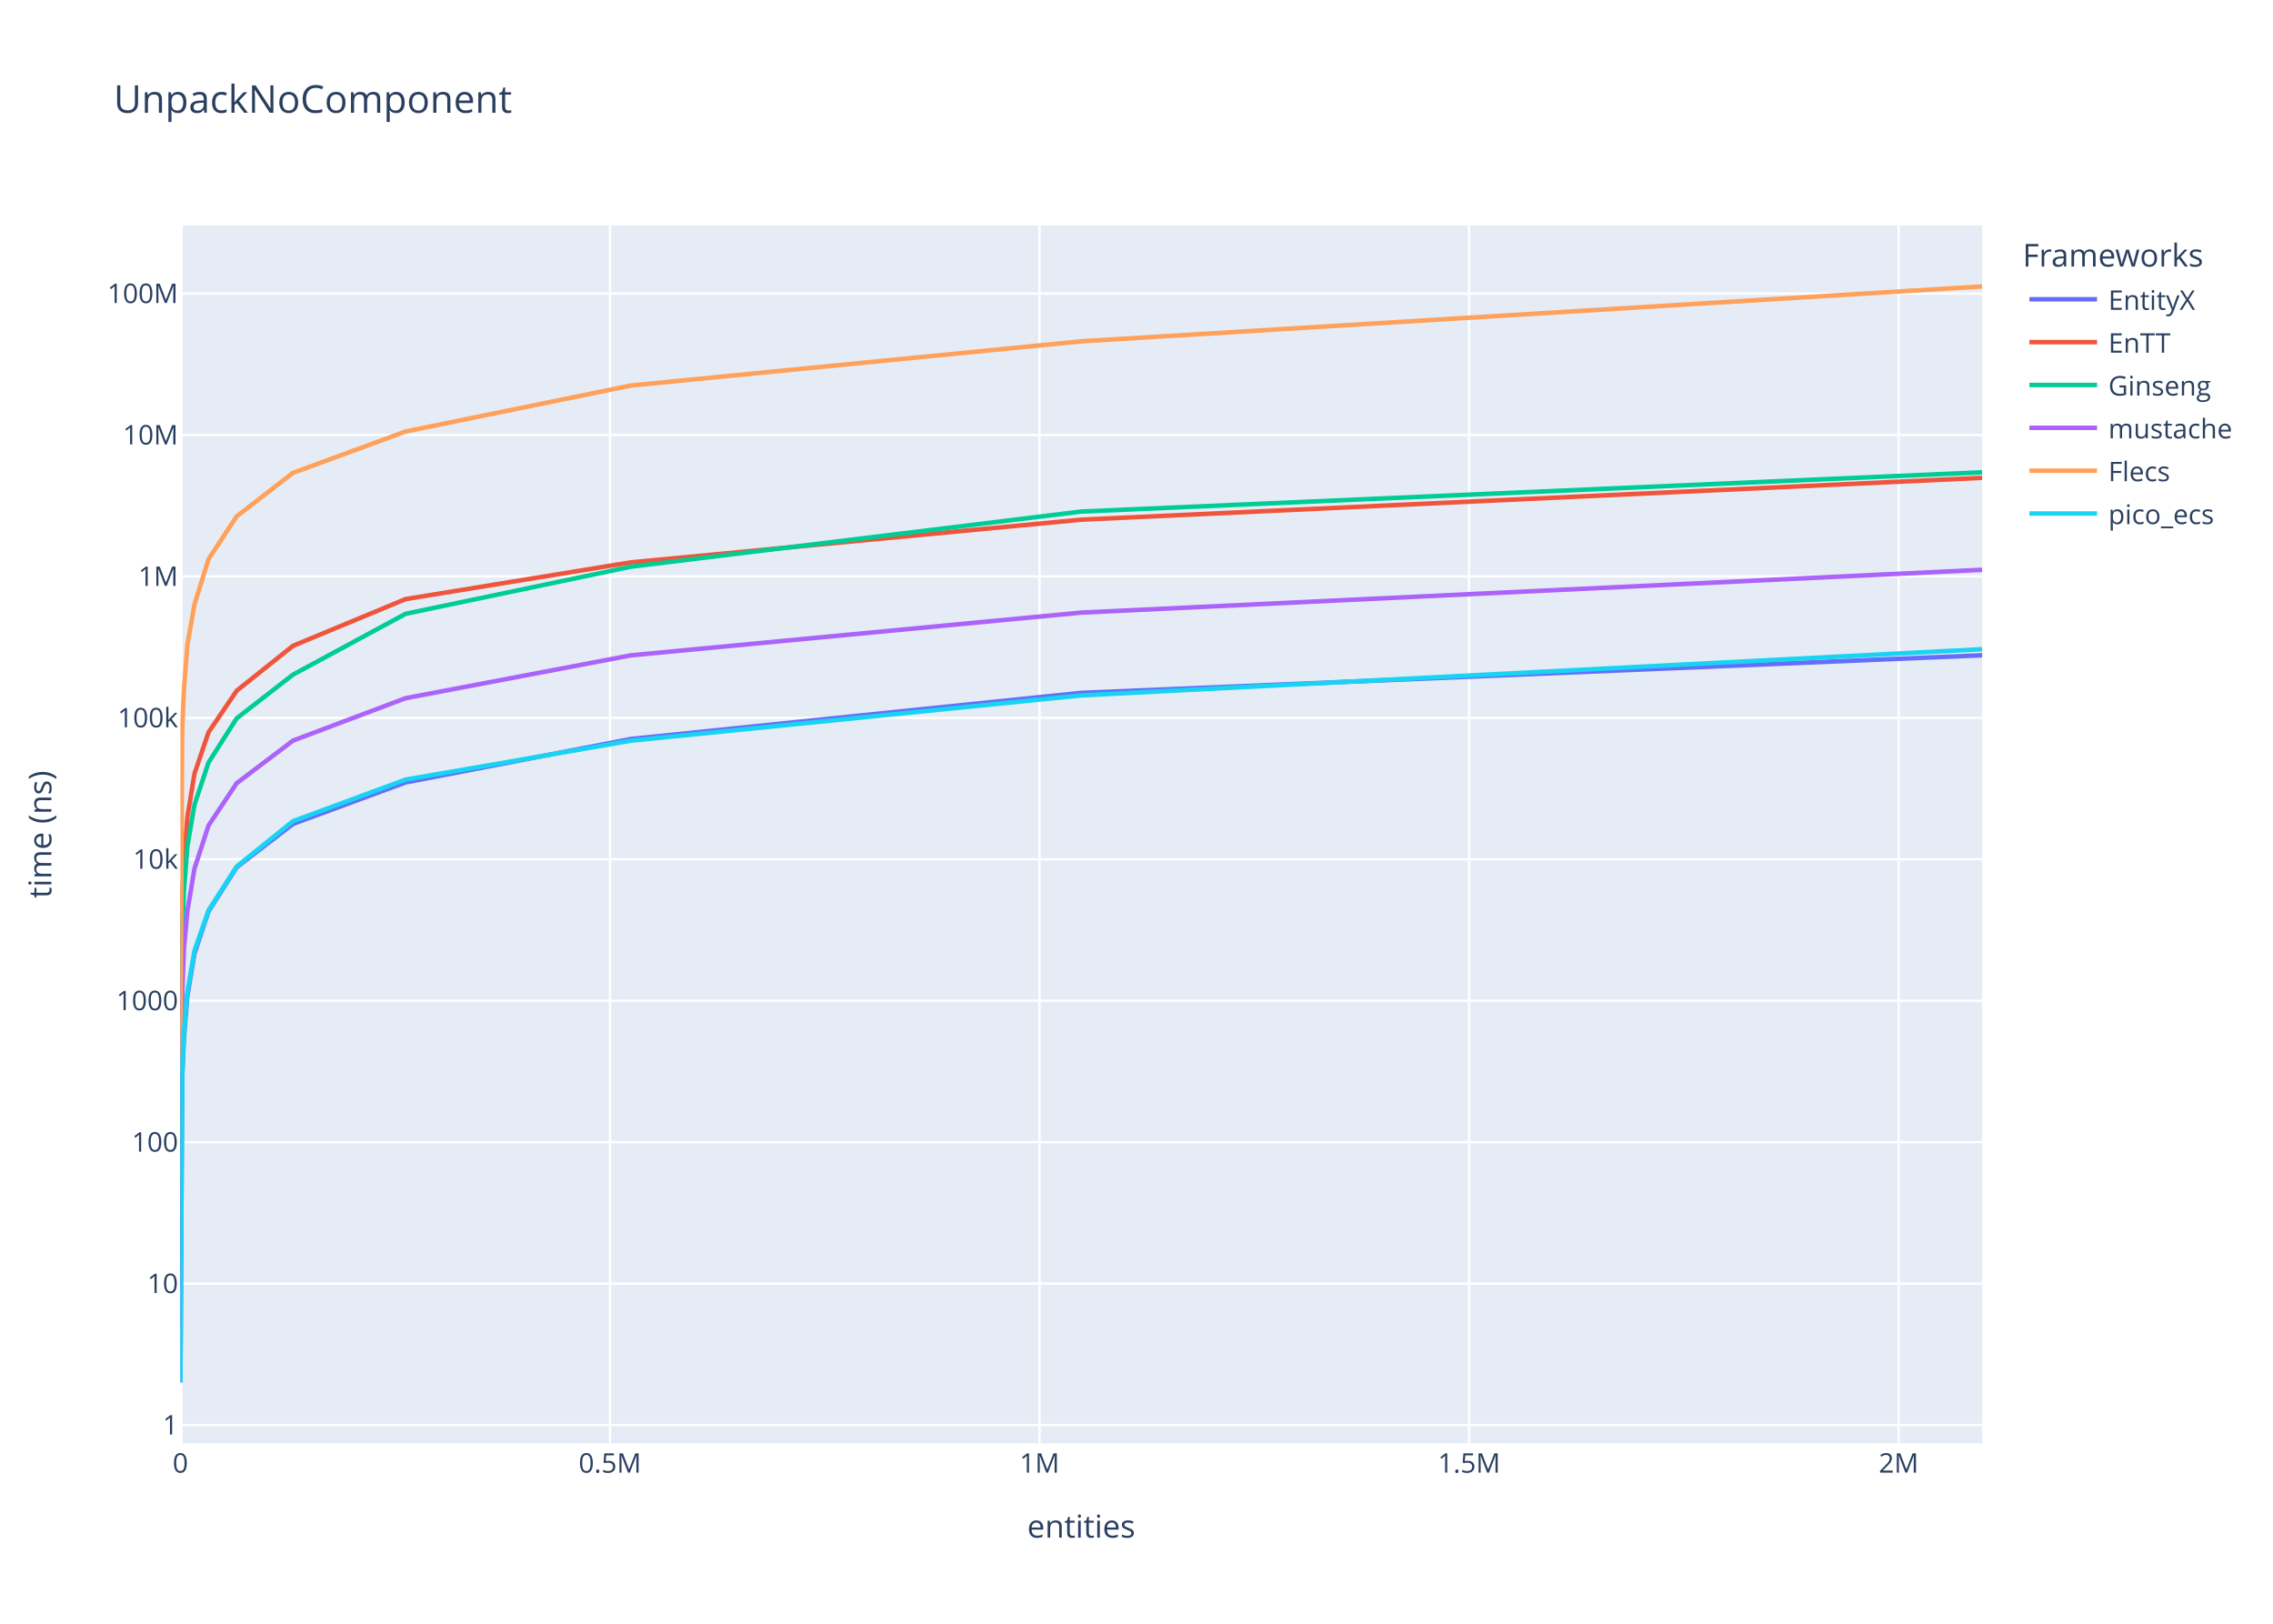
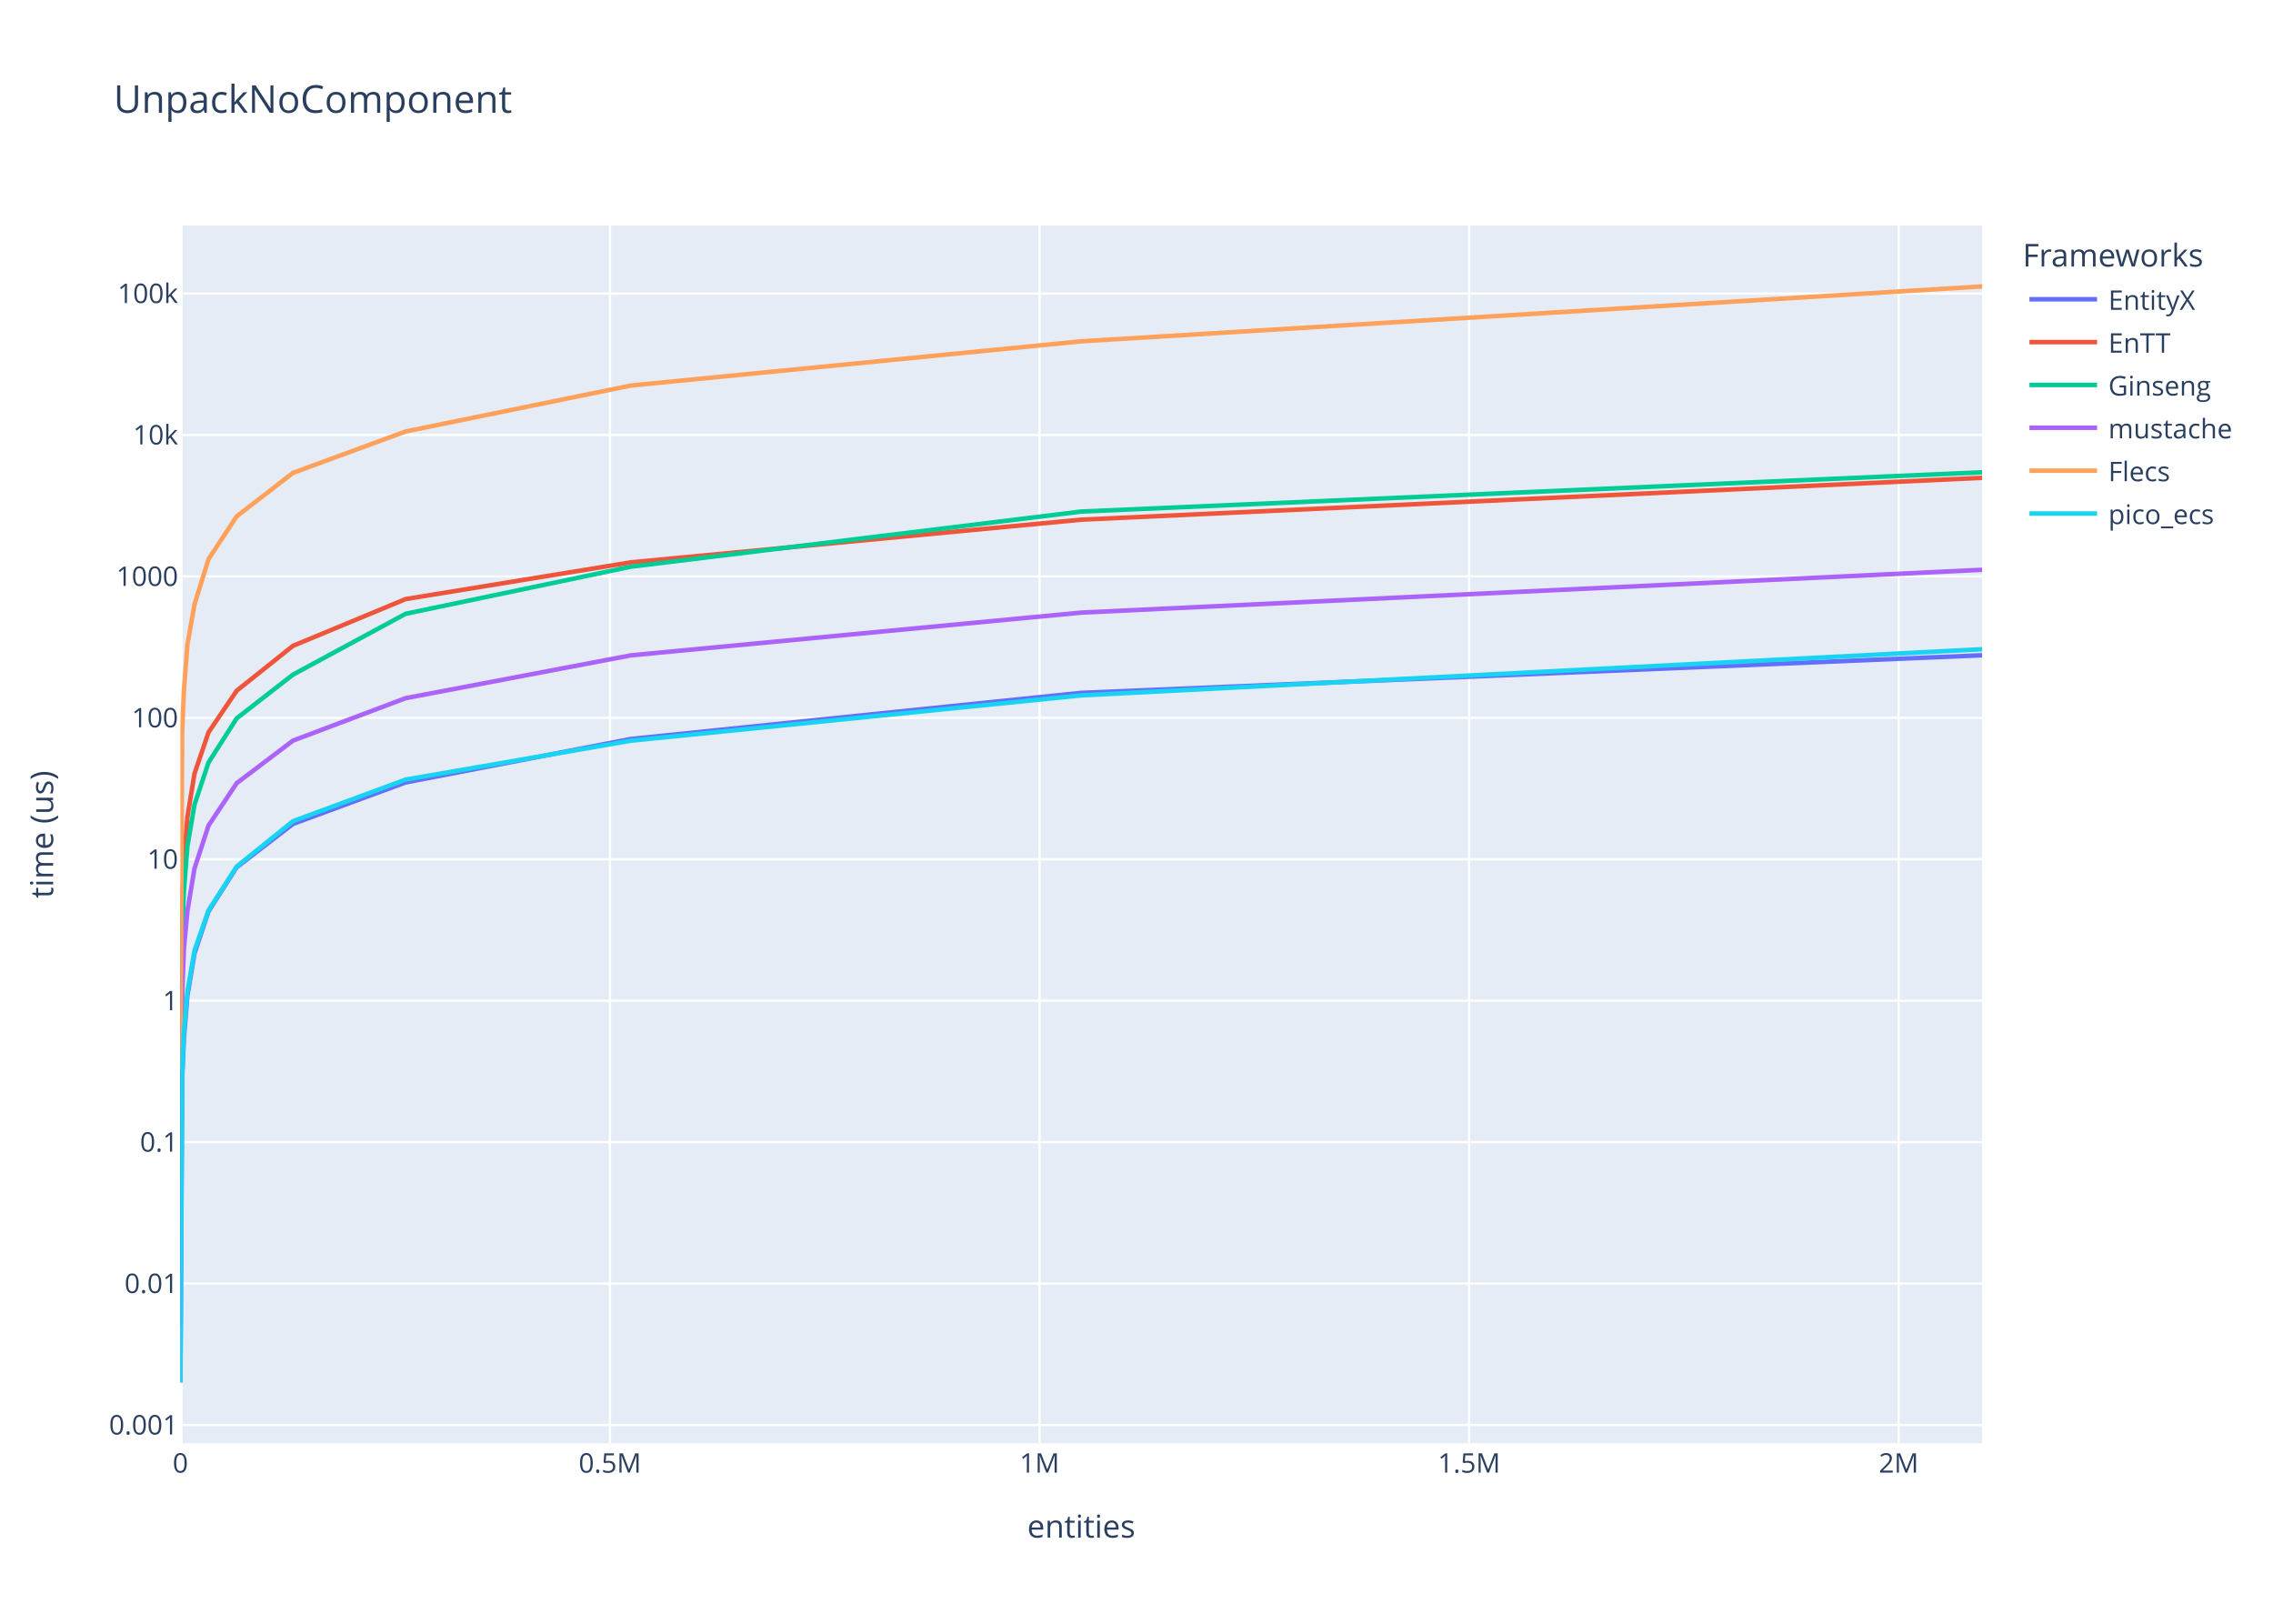
<svg xmlns="http://www.w3.org/2000/svg" class="main-svg" width="1008" height="720" style="" viewBox="0 0 1008 720">
  <rect x="0" y="0" width="1008" height="720" style="fill: rgb(255, 255, 255); fill-opacity: 1;" />
-   <defs id="defs-427901">
+   <defs id="defs-c2722e">
    <g class="clips">
-       <clipPath id="clip427901xyplot" class="plotclip">
+       <clipPath id="clipc2722exyplot" class="plotclip">
        <rect width="799" height="540" />
      </clipPath>
-       <clipPath class="axesclip" id="clip427901x">
+       <clipPath class="axesclip" id="clipc2722ex">
        <rect x="80" y="0" width="799" height="720" />
      </clipPath>
-       <clipPath class="axesclip" id="clip427901y">
+       <clipPath class="axesclip" id="clipc2722ey">
        <rect x="0" y="100" width="1008" height="540" />
      </clipPath>
-       <clipPath class="axesclip" id="clip427901xy">
+       <clipPath class="axesclip" id="clipc2722exy">
        <rect x="80" y="100" width="799" height="540" />
      </clipPath>
    </g>
    <g class="gradients" />
    <g class="patterns" />
  </defs>
  <g class="bglayer">
    <rect class="bg" x="80" y="100" width="799" height="540" style="fill: rgb(229, 236, 246); fill-opacity: 1; stroke-width: 0;" />
  </g>
  <g class="layer-below">
    <g class="imagelayer" />
    <g class="shapelayer" />
  </g>
  <g class="cartesianlayer">
    <g class="subplot xy">
      <g class="layer-subplot">
        <g class="shapelayer" />
        <g class="imagelayer" />
      </g>
      <g class="minor-gridlayer">
        <g class="x" />
        <g class="y" />
      </g>
      <g class="gridlayer">
        <g class="x">
          <path class="xgrid crisp" transform="translate(270.5,0)" d="M0,100v540" style="stroke: rgb(255, 255, 255); stroke-opacity: 1; stroke-width: 1px;" />
          <path class="xgrid crisp" transform="translate(460.99,0)" d="M0,100v540" style="stroke: rgb(255, 255, 255); stroke-opacity: 1; stroke-width: 1px;" />
          <path class="xgrid crisp" transform="translate(651.49,0)" d="M0,100v540" style="stroke: rgb(255, 255, 255); stroke-opacity: 1; stroke-width: 1px;" />
          <path class="xgrid crisp" transform="translate(841.99,0)" d="M0,100v540" style="stroke: rgb(255, 255, 255); stroke-opacity: 1; stroke-width: 1px;" />
        </g>
        <g class="y">
          <path class="ygrid crisp" transform="translate(0,631.88)" d="M80,0h799" style="stroke: rgb(255, 255, 255); stroke-opacity: 1; stroke-width: 1px;" />
          <path class="ygrid crisp" transform="translate(0,569.16)" d="M80,0h799" style="stroke: rgb(255, 255, 255); stroke-opacity: 1; stroke-width: 1px;" />
          <path class="ygrid crisp" transform="translate(0,506.45)" d="M80,0h799" style="stroke: rgb(255, 255, 255); stroke-opacity: 1; stroke-width: 1px;" />
          <path class="ygrid crisp" transform="translate(0,443.74)" d="M80,0h799" style="stroke: rgb(255, 255, 255); stroke-opacity: 1; stroke-width: 1px;" />
          <path class="ygrid crisp" transform="translate(0,381.02)" d="M80,0h799" style="stroke: rgb(255, 255, 255); stroke-opacity: 1; stroke-width: 1px;" />
          <path class="ygrid crisp" transform="translate(0,318.31)" d="M80,0h799" style="stroke: rgb(255, 255, 255); stroke-opacity: 1; stroke-width: 1px;" />
          <path class="ygrid crisp" transform="translate(0,255.6)" d="M80,0h799" style="stroke: rgb(255, 255, 255); stroke-opacity: 1; stroke-width: 1px;" />
          <path class="ygrid crisp" transform="translate(0,192.88)" d="M80,0h799" style="stroke: rgb(255, 255, 255); stroke-opacity: 1; stroke-width: 1px;" />
          <path class="ygrid crisp" transform="translate(0,130.17)" d="M80,0h799" style="stroke: rgb(255, 255, 255); stroke-opacity: 1; stroke-width: 1px;" />
        </g>
      </g>
      <g class="zerolinelayer">
        <path class="xzl zl crisp" transform="translate(80,0)" d="M0,100v540" style="stroke: rgb(255, 255, 255); stroke-opacity: 1; stroke-width: 2px;" />
      </g>
      <path class="xlines-below" />
      <path class="ylines-below" />
      <g class="overlines-below" />
      <g class="xaxislayer-below" />
      <g class="yaxislayer-below" />
      <g class="overaxes-below" />
-       <g class="plot" transform="translate(80,100)" clip-path="url(#clip427901xyplot)">
+       <g class="plot" transform="translate(80,100)" clip-path="url(#clipc2722exyplot)">
        <g class="scatterlayer mlayer">
-           <g class="trace scatter traced95f5c" style="stroke-miterlimit: 2; opacity: 1;">
+           <g class="trace scatter trace66d455" style="stroke-miterlimit: 2; opacity: 1;">
            <g class="fills" />
            <g class="errorbars" />
            <g class="lines">
              <path class="js-line" d="M0,513L0.78,378.21L1.56,360.12L3.12,341.34L6.24,322.75L12.48,304.09L24.97,284.54L49.94,265.33L99.88,246.94L199.75,227.68L399.5,207.23L799,190.56" style="vector-effect: non-scaling-stroke; fill: none; stroke: rgb(99, 110, 250); stroke-opacity: 1; stroke-width: 2px; opacity: 1;" />
            </g>
            <g class="points" />
            <g class="text" />
          </g>
-           <g class="trace scatter traceab84b0" style="stroke-miterlimit: 2; opacity: 1;">
+           <g class="trace scatter tracec8d8ef" style="stroke-miterlimit: 2; opacity: 1;">
            <g class="fills" />
            <g class="errorbars" />
            <g class="lines">
              <path class="js-line" d="M0,448.96L0.78,299.21L1.56,281.74L3.12,262.2L6.24,243.05L12.48,224.71L24.97,206.27L49.94,186.37L99.88,165.64L199.75,149.36L399.5,130.43L799,111.87" style="vector-effect: non-scaling-stroke; fill: none; stroke: rgb(239, 85, 59); stroke-opacity: 1; stroke-width: 2px; opacity: 1;" />
            </g>
            <g class="points" />
            <g class="text" />
          </g>
-           <g class="trace scatter traceb03a7e" style="stroke-miterlimit: 2; opacity: 1;">
+           <g class="trace scatter trace99368b" style="stroke-miterlimit: 2; opacity: 1;">
            <g class="fills" />
            <g class="errorbars" />
            <g class="lines">
              <path class="js-line" d="M0,464.2L0.78,313.92L1.56,294.94L3.12,275.18L6.24,256.84L12.48,238.12L24.97,218.51L49.94,199.14L99.88,172.17L199.75,151.28L399.5,126.83L799,109.43" style="vector-effect: non-scaling-stroke; fill: none; stroke: rgb(0, 204, 150); stroke-opacity: 1; stroke-width: 2px; opacity: 1;" />
            </g>
            <g class="points" />
            <g class="text" />
          </g>
-           <g class="trace scatter tracef7dfbe" style="stroke-miterlimit: 2; opacity: 1;">
+           <g class="trace scatter tracef86a75" style="stroke-miterlimit: 2; opacity: 1;">
            <g class="fills" />
            <g class="errorbars" />
            <g class="lines">
              <path class="js-line" d="M0,488.04L0.78,341.42L1.56,320.57L3.12,303.92L6.24,285.13L12.48,266.04L24.97,247.27L49.94,228.39L99.88,209.58L199.75,190.59L399.5,171.64L799,152.66" style="vector-effect: non-scaling-stroke; fill: none; stroke: rgb(171, 99, 250); stroke-opacity: 1; stroke-width: 2px; opacity: 1;" />
            </g>
            <g class="points" />
            <g class="text" />
          </g>
-           <g class="trace scatter traceda6cdf" style="stroke-miterlimit: 2; opacity: 1;">
+           <g class="trace scatter trace47ba3c" style="stroke-miterlimit: 2; opacity: 1;">
            <g class="fills" />
            <g class="errorbars" />
            <g class="lines">
              <path class="js-line" d="M0,374.94L0.78,224.72L1.56,206.06L3.12,185.77L6.24,168.02L12.48,147.93L24.97,128.94L49.94,109.67L99.88,91.33L199.75,70.95L399.5,51.35L799,27" style="vector-effect: non-scaling-stroke; fill: none; stroke: rgb(255, 161, 90); stroke-opacity: 1; stroke-width: 2px; opacity: 1;" />
            </g>
            <g class="points" />
            <g class="text" />
          </g>
-           <g class="trace scatter trace775fa5" style="stroke-miterlimit: 2; opacity: 1;">
+           <g class="trace scatter trace6da5b5" style="stroke-miterlimit: 2; opacity: 1;">
            <g class="fills" />
            <g class="errorbars" />
            <g class="lines">
              <path class="js-line" d="M0,513L0.78,376.89L1.56,357.38L3.12,339.79L6.24,321.54L12.48,303.67L24.97,284.22L49.94,264.12L99.88,245.69L199.75,228.44L399.5,208.35L799,187.87" style="vector-effect: non-scaling-stroke; fill: none; stroke: rgb(25, 211, 243); stroke-opacity: 1; stroke-width: 2px; opacity: 1;" />
            </g>
            <g class="points" />
            <g class="text" />
          </g>
        </g>
      </g>
      <g class="overplot" />
      <path class="xlines-above crisp" d="M0,0" style="fill: none;" />
      <path class="ylines-above crisp" d="M0,0" style="fill: none;" />
      <g class="overlines-above" />
      <g class="xaxislayer-above">
        <g class="xtick">
          <text text-anchor="middle" x="0" y="653" transform="translate(80,0)" style="font-family: 'Open Sans', verdana, arial, sans-serif; font-size: 12px; fill: rgb(42, 63, 95); fill-opacity: 1; white-space: pre; opacity: 1;">0</text>
        </g>
        <g class="xtick">
          <text text-anchor="middle" x="0" y="653" style="font-family: 'Open Sans', verdana, arial, sans-serif; font-size: 12px; fill: rgb(42, 63, 95); fill-opacity: 1; white-space: pre; opacity: 1;" transform="translate(270.5,0)">0.5M</text>
        </g>
        <g class="xtick">
          <text text-anchor="middle" x="0" y="653" style="font-family: 'Open Sans', verdana, arial, sans-serif; font-size: 12px; fill: rgb(42, 63, 95); fill-opacity: 1; white-space: pre; opacity: 1;" transform="translate(460.99,0)">1M</text>
        </g>
        <g class="xtick">
          <text text-anchor="middle" x="0" y="653" style="font-family: 'Open Sans', verdana, arial, sans-serif; font-size: 12px; fill: rgb(42, 63, 95); fill-opacity: 1; white-space: pre; opacity: 1;" transform="translate(651.49,0)">1.5M</text>
        </g>
        <g class="xtick">
          <text text-anchor="middle" x="0" y="653" style="font-family: 'Open Sans', verdana, arial, sans-serif; font-size: 12px; fill: rgb(42, 63, 95); fill-opacity: 1; white-space: pre; opacity: 1;" transform="translate(841.99,0)">2M</text>
        </g>
      </g>
      <g class="yaxislayer-above">
        <g class="ytick">
-           <text text-anchor="end" x="79" y="4.2" transform="translate(0,631.88)" style="font-family: 'Open Sans', verdana, arial, sans-serif; font-size: 12px; fill: rgb(42, 63, 95); fill-opacity: 1; white-space: pre; opacity: 1;">1</text>
-         </g>
-         <g class="ytick">
-           <text text-anchor="end" x="79" y="4.2" style="font-family: 'Open Sans', verdana, arial, sans-serif; font-size: 12px; fill: rgb(42, 63, 95); fill-opacity: 1; white-space: pre; opacity: 1;" transform="translate(0,569.16)">10</text>
-         </g>
-         <g class="ytick">
-           <text text-anchor="end" x="79" y="4.2" style="font-family: 'Open Sans', verdana, arial, sans-serif; font-size: 12px; fill: rgb(42, 63, 95); fill-opacity: 1; white-space: pre; opacity: 1;" transform="translate(0,506.45)">100</text>
-         </g>
-         <g class="ytick">
-           <text text-anchor="end" x="79" y="4.2" style="font-family: 'Open Sans', verdana, arial, sans-serif; font-size: 12px; fill: rgb(42, 63, 95); fill-opacity: 1; white-space: pre; opacity: 1;" transform="translate(0,443.74)">1000</text>
-         </g>
-         <g class="ytick">
-           <text text-anchor="end" x="79" y="4.2" style="font-family: 'Open Sans', verdana, arial, sans-serif; font-size: 12px; fill: rgb(42, 63, 95); fill-opacity: 1; white-space: pre; opacity: 1;" transform="translate(0,381.02)">10k</text>
-         </g>
-         <g class="ytick">
-           <text text-anchor="end" x="79" y="4.2" style="font-family: 'Open Sans', verdana, arial, sans-serif; font-size: 12px; fill: rgb(42, 63, 95); fill-opacity: 1; white-space: pre; opacity: 1;" transform="translate(0,318.31)">100k</text>
-         </g>
-         <g class="ytick">
-           <text text-anchor="end" x="79" y="4.2" style="font-family: 'Open Sans', verdana, arial, sans-serif; font-size: 12px; fill: rgb(42, 63, 95); fill-opacity: 1; white-space: pre; opacity: 1;" transform="translate(0,255.6)">1M</text>
-         </g>
-         <g class="ytick">
-           <text text-anchor="end" x="79" y="4.2" style="font-family: 'Open Sans', verdana, arial, sans-serif; font-size: 12px; fill: rgb(42, 63, 95); fill-opacity: 1; white-space: pre; opacity: 1;" transform="translate(0,192.88)">10M</text>
-         </g>
-         <g class="ytick">
-           <text text-anchor="end" x="79" y="4.2" style="font-family: 'Open Sans', verdana, arial, sans-serif; font-size: 12px; fill: rgb(42, 63, 95); fill-opacity: 1; white-space: pre; opacity: 1;" transform="translate(0,130.17)">100M</text>
+           <text text-anchor="end" x="79" y="4.2" transform="translate(0,631.88)" style="font-family: 'Open Sans', verdana, arial, sans-serif; font-size: 12px; fill: rgb(42, 63, 95); fill-opacity: 1; white-space: pre; opacity: 1;">0.001</text>
+         </g>
+         <g class="ytick">
+           <text text-anchor="end" x="79" y="4.2" style="font-family: 'Open Sans', verdana, arial, sans-serif; font-size: 12px; fill: rgb(42, 63, 95); fill-opacity: 1; white-space: pre; opacity: 1;" transform="translate(0,569.16)">0.01</text>
+         </g>
+         <g class="ytick">
+           <text text-anchor="end" x="79" y="4.2" style="font-family: 'Open Sans', verdana, arial, sans-serif; font-size: 12px; fill: rgb(42, 63, 95); fill-opacity: 1; white-space: pre; opacity: 1;" transform="translate(0,506.45)">0.1</text>
+         </g>
+         <g class="ytick">
+           <text text-anchor="end" x="79" y="4.2" style="font-family: 'Open Sans', verdana, arial, sans-serif; font-size: 12px; fill: rgb(42, 63, 95); fill-opacity: 1; white-space: pre; opacity: 1;" transform="translate(0,443.74)">1</text>
+         </g>
+         <g class="ytick">
+           <text text-anchor="end" x="79" y="4.2" style="font-family: 'Open Sans', verdana, arial, sans-serif; font-size: 12px; fill: rgb(42, 63, 95); fill-opacity: 1; white-space: pre; opacity: 1;" transform="translate(0,381.02)">10</text>
+         </g>
+         <g class="ytick">
+           <text text-anchor="end" x="79" y="4.2" style="font-family: 'Open Sans', verdana, arial, sans-serif; font-size: 12px; fill: rgb(42, 63, 95); fill-opacity: 1; white-space: pre; opacity: 1;" transform="translate(0,318.31)">100</text>
+         </g>
+         <g class="ytick">
+           <text text-anchor="end" x="79" y="4.2" style="font-family: 'Open Sans', verdana, arial, sans-serif; font-size: 12px; fill: rgb(42, 63, 95); fill-opacity: 1; white-space: pre; opacity: 1;" transform="translate(0,255.6)">1000</text>
+         </g>
+         <g class="ytick">
+           <text text-anchor="end" x="79" y="4.2" style="font-family: 'Open Sans', verdana, arial, sans-serif; font-size: 12px; fill: rgb(42, 63, 95); fill-opacity: 1; white-space: pre; opacity: 1;" transform="translate(0,192.88)">10k</text>
+         </g>
+         <g class="ytick">
+           <text text-anchor="end" x="79" y="4.2" style="font-family: 'Open Sans', verdana, arial, sans-serif; font-size: 12px; fill: rgb(42, 63, 95); fill-opacity: 1; white-space: pre; opacity: 1;" transform="translate(0,130.17)">100k</text>
        </g>
      </g>
      <g class="overaxes-above" />
    </g>
  </g>
  <g class="polarlayer" />
  <g class="smithlayer" />
  <g class="ternarylayer" />
  <g class="geolayer" />
  <g class="funnelarealayer" />
  <g class="pielayer" />
  <g class="iciclelayer" />
  <g class="treemaplayer" />
  <g class="sunburstlayer" />
  <g class="glimages" />
-   <defs id="topdefs-427901">
+   <defs id="topdefs-c2722e">
    <g class="clips" />
-     <clipPath id="legend427901">
+     <clipPath id="legendc2722e">
      <rect width="101" height="143" x="0" y="0" />
    </clipPath>
  </defs>
  <g class="layer-above">
    <g class="imagelayer" />
    <g class="shapelayer" />
  </g>
  <g class="infolayer">
    <g class="legend" pointer-events="all" transform="translate(894.98,100)">
      <rect class="bg" shape-rendering="crispEdges" width="101" height="143" x="0" y="0" style="stroke: rgb(68, 68, 68); stroke-opacity: 1; fill: rgb(255, 255, 255); fill-opacity: 1; stroke-width: 0px;" />
-       <g class="scrollbox" transform="" clip-path="url(#legend427901)">
+       <g class="scrollbox" transform="" clip-path="url(#legendc2722e)">
        <text class="legendtitletext" text-anchor="start" x="2" y="18.2" style="font-family: 'Open Sans', verdana, arial, sans-serif; font-size: 14px; fill: rgb(42, 63, 95); fill-opacity: 1; white-space: pre;">Frameworks</text>
        <g class="groups" transform="">
          <g class="traces" transform="translate(0,32.7)" style="opacity: 1;">
            <text class="legendtext" text-anchor="start" x="40" y="4.68" style="font-family: 'Open Sans', verdana, arial, sans-serif; font-size: 12px; fill: rgb(42, 63, 95); fill-opacity: 1; white-space: pre;">EntityX</text>
            <g class="layers" style="opacity: 1;">
              <g class="legendfill" />
              <g class="legendlines">
                <path class="js-line" d="M5,0h30" style="fill: none; stroke: rgb(99, 110, 250); stroke-opacity: 1; stroke-width: 2px;" />
              </g>
              <g class="legendsymbols">
                <g class="legendpoints" />
              </g>
            </g>
            <rect class="legendtoggle" x="0" y="-9.5" width="95.25" height="19" style="fill: rgb(0, 0, 0); fill-opacity: 0;" />
          </g>
        </g>
        <g class="groups" transform="">
          <g class="traces" transform="translate(0,51.7)" style="opacity: 1;">
            <text class="legendtext" text-anchor="start" x="40" y="4.68" style="font-family: 'Open Sans', verdana, arial, sans-serif; font-size: 12px; fill: rgb(42, 63, 95); fill-opacity: 1; white-space: pre;">EnTT</text>
            <g class="layers" style="opacity: 1;">
              <g class="legendfill" />
              <g class="legendlines">
                <path class="js-line" d="M5,0h30" style="fill: none; stroke: rgb(239, 85, 59); stroke-opacity: 1; stroke-width: 2px;" />
              </g>
              <g class="legendsymbols">
                <g class="legendpoints" />
              </g>
            </g>
            <rect class="legendtoggle" x="0" y="-9.5" width="95.25" height="19" style="fill: rgb(0, 0, 0); fill-opacity: 0;" />
          </g>
        </g>
        <g class="groups" transform="">
          <g class="traces" transform="translate(0,70.7)" style="opacity: 1;">
            <text class="legendtext" text-anchor="start" x="40" y="4.68" style="font-family: 'Open Sans', verdana, arial, sans-serif; font-size: 12px; fill: rgb(42, 63, 95); fill-opacity: 1; white-space: pre;">Ginseng</text>
            <g class="layers" style="opacity: 1;">
              <g class="legendfill" />
              <g class="legendlines">
                <path class="js-line" d="M5,0h30" style="fill: none; stroke: rgb(0, 204, 150); stroke-opacity: 1; stroke-width: 2px;" />
              </g>
              <g class="legendsymbols">
                <g class="legendpoints" />
              </g>
            </g>
            <rect class="legendtoggle" x="0" y="-9.5" width="95.25" height="19" style="fill: rgb(0, 0, 0); fill-opacity: 0;" />
          </g>
        </g>
        <g class="groups" transform="">
          <g class="traces" transform="translate(0,89.7)" style="opacity: 1;">
            <text class="legendtext" text-anchor="start" x="40" y="4.68" style="font-family: 'Open Sans', verdana, arial, sans-serif; font-size: 12px; fill: rgb(42, 63, 95); fill-opacity: 1; white-space: pre;">mustache</text>
            <g class="layers" style="opacity: 1;">
              <g class="legendfill" />
              <g class="legendlines">
                <path class="js-line" d="M5,0h30" style="fill: none; stroke: rgb(171, 99, 250); stroke-opacity: 1; stroke-width: 2px;" />
              </g>
              <g class="legendsymbols">
                <g class="legendpoints" />
              </g>
            </g>
            <rect class="legendtoggle" x="0" y="-9.5" width="95.25" height="19" style="fill: rgb(0, 0, 0); fill-opacity: 0;" />
          </g>
        </g>
        <g class="groups" transform="">
          <g class="traces" transform="translate(0,108.7)" style="opacity: 1;">
            <text class="legendtext" text-anchor="start" x="40" y="4.68" style="font-family: 'Open Sans', verdana, arial, sans-serif; font-size: 12px; fill: rgb(42, 63, 95); fill-opacity: 1; white-space: pre;">Flecs</text>
            <g class="layers" style="opacity: 1;">
              <g class="legendfill" />
              <g class="legendlines">
                <path class="js-line" d="M5,0h30" style="fill: none; stroke: rgb(255, 161, 90); stroke-opacity: 1; stroke-width: 2px;" />
              </g>
              <g class="legendsymbols">
                <g class="legendpoints" />
              </g>
            </g>
            <rect class="legendtoggle" x="0" y="-9.5" width="95.25" height="19" style="fill: rgb(0, 0, 0); fill-opacity: 0;" />
          </g>
        </g>
        <g class="groups" transform="">
          <g class="traces" transform="translate(0,127.7)" style="opacity: 1;">
            <text class="legendtext" text-anchor="start" x="40" y="4.68" style="font-family: 'Open Sans', verdana, arial, sans-serif; font-size: 12px; fill: rgb(42, 63, 95); fill-opacity: 1; white-space: pre;">pico_ecs</text>
            <g class="layers" style="opacity: 1;">
              <g class="legendfill" />
              <g class="legendlines">
                <path class="js-line" d="M5,0h30" style="fill: none; stroke: rgb(25, 211, 243); stroke-opacity: 1; stroke-width: 2px;" />
              </g>
              <g class="legendsymbols">
                <g class="legendpoints" />
              </g>
            </g>
            <rect class="legendtoggle" x="0" y="-9.5" width="95.25" height="19" style="fill: rgb(0, 0, 0); fill-opacity: 0;" />
          </g>
        </g>
      </g>
      <rect class="scrollbar" rx="20" ry="3" width="0" height="0" x="0" y="0" style="fill: rgb(128, 139, 164); fill-opacity: 1;" />
    </g>
    <g class="g-gtitle">
      <text class="gtitle" x="50.4" y="50" text-anchor="start" dy="0em" style="font-family: 'Open Sans', verdana, arial, sans-serif; font-size: 17px; fill: rgb(42, 63, 95); opacity: 1; font-weight: normal; white-space: pre;">UnpackNoComponent</text>
    </g>
    <g class="g-xtitle">
      <text class="xtitle" x="479.5" y="681.8" text-anchor="middle" style="font-family: 'Open Sans', verdana, arial, sans-serif; font-size: 14px; fill: rgb(42, 63, 95); opacity: 1; font-weight: normal; white-space: pre;">entities</text>
    </g>
    <g class="g-ytitle">
-       <text class="ytitle" transform="rotate(-90,22.77813,370)" x="22.778" y="370" text-anchor="middle" style="font-family: 'Open Sans', verdana, arial, sans-serif; font-size: 14px; fill: rgb(42, 63, 95); opacity: 1; font-weight: normal; white-space: pre;">time (ns)</text>
+       <text class="ytitle" transform="rotate(-90,23.55938,370)" x="23.559" y="370" text-anchor="middle" style="font-family: 'Open Sans', verdana, arial, sans-serif; font-size: 14px; fill: rgb(42, 63, 95); opacity: 1; font-weight: normal; white-space: pre;">time (us)</text>
    </g>
  </g>
</svg>
